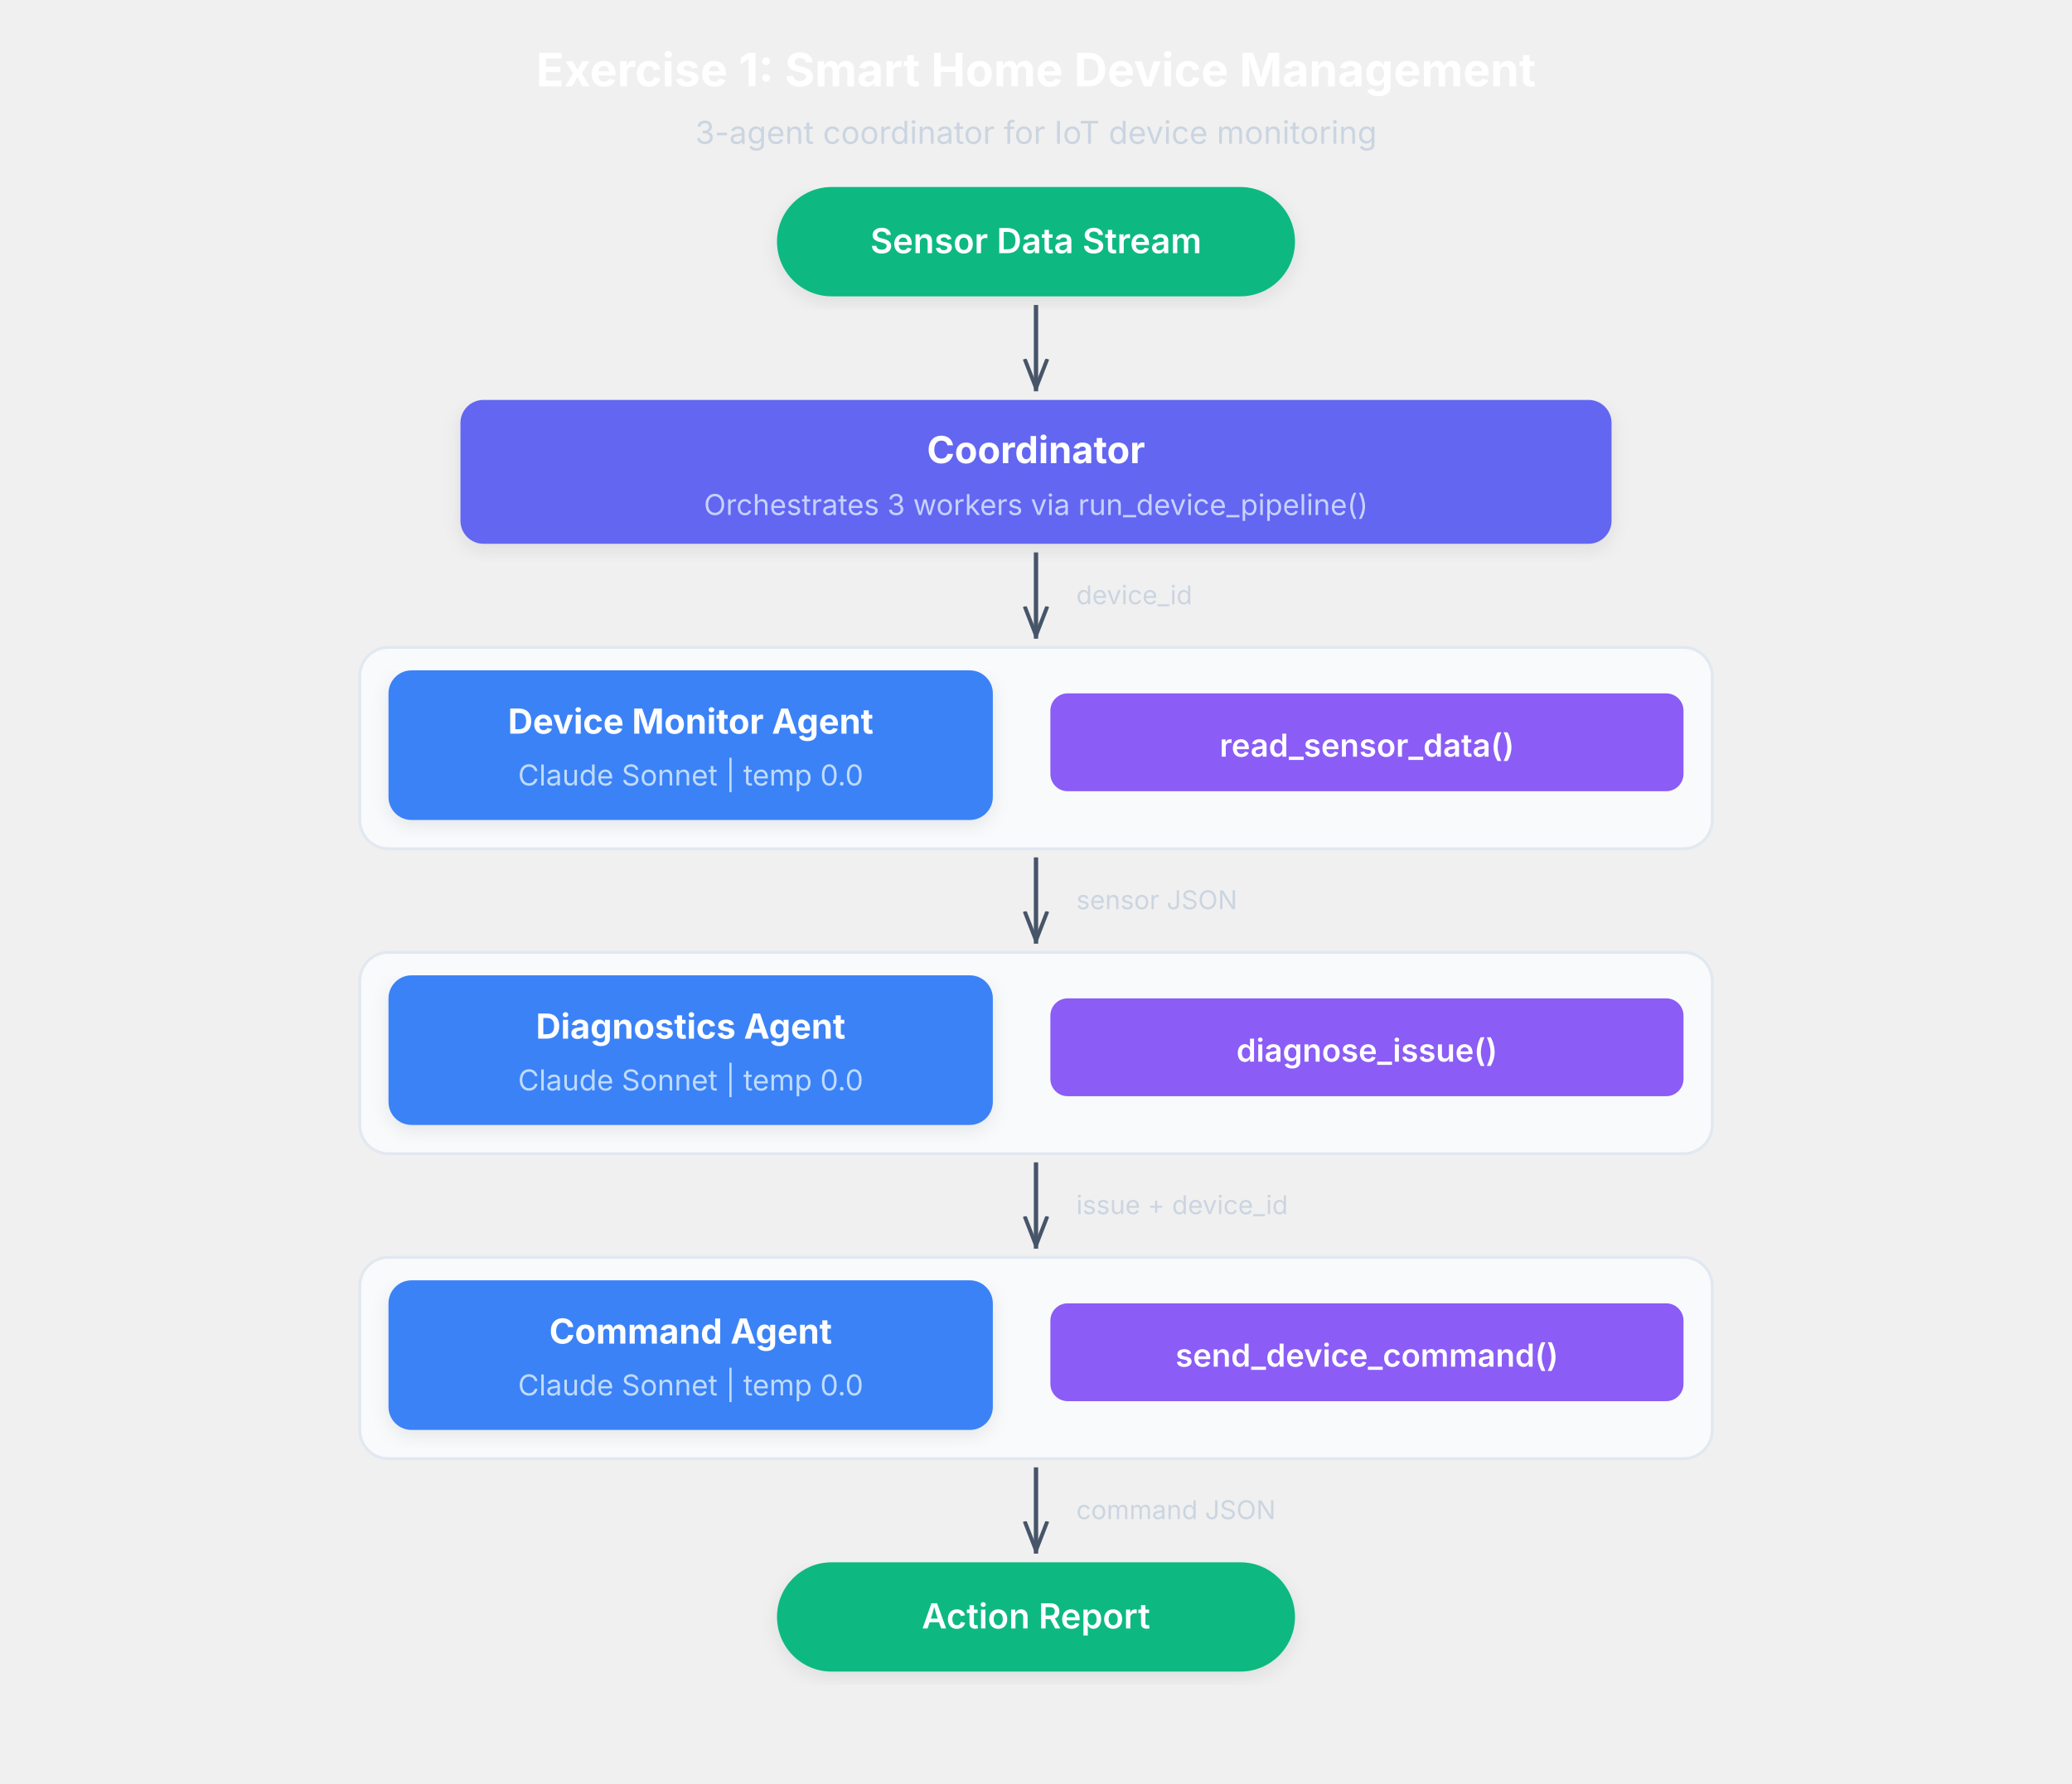
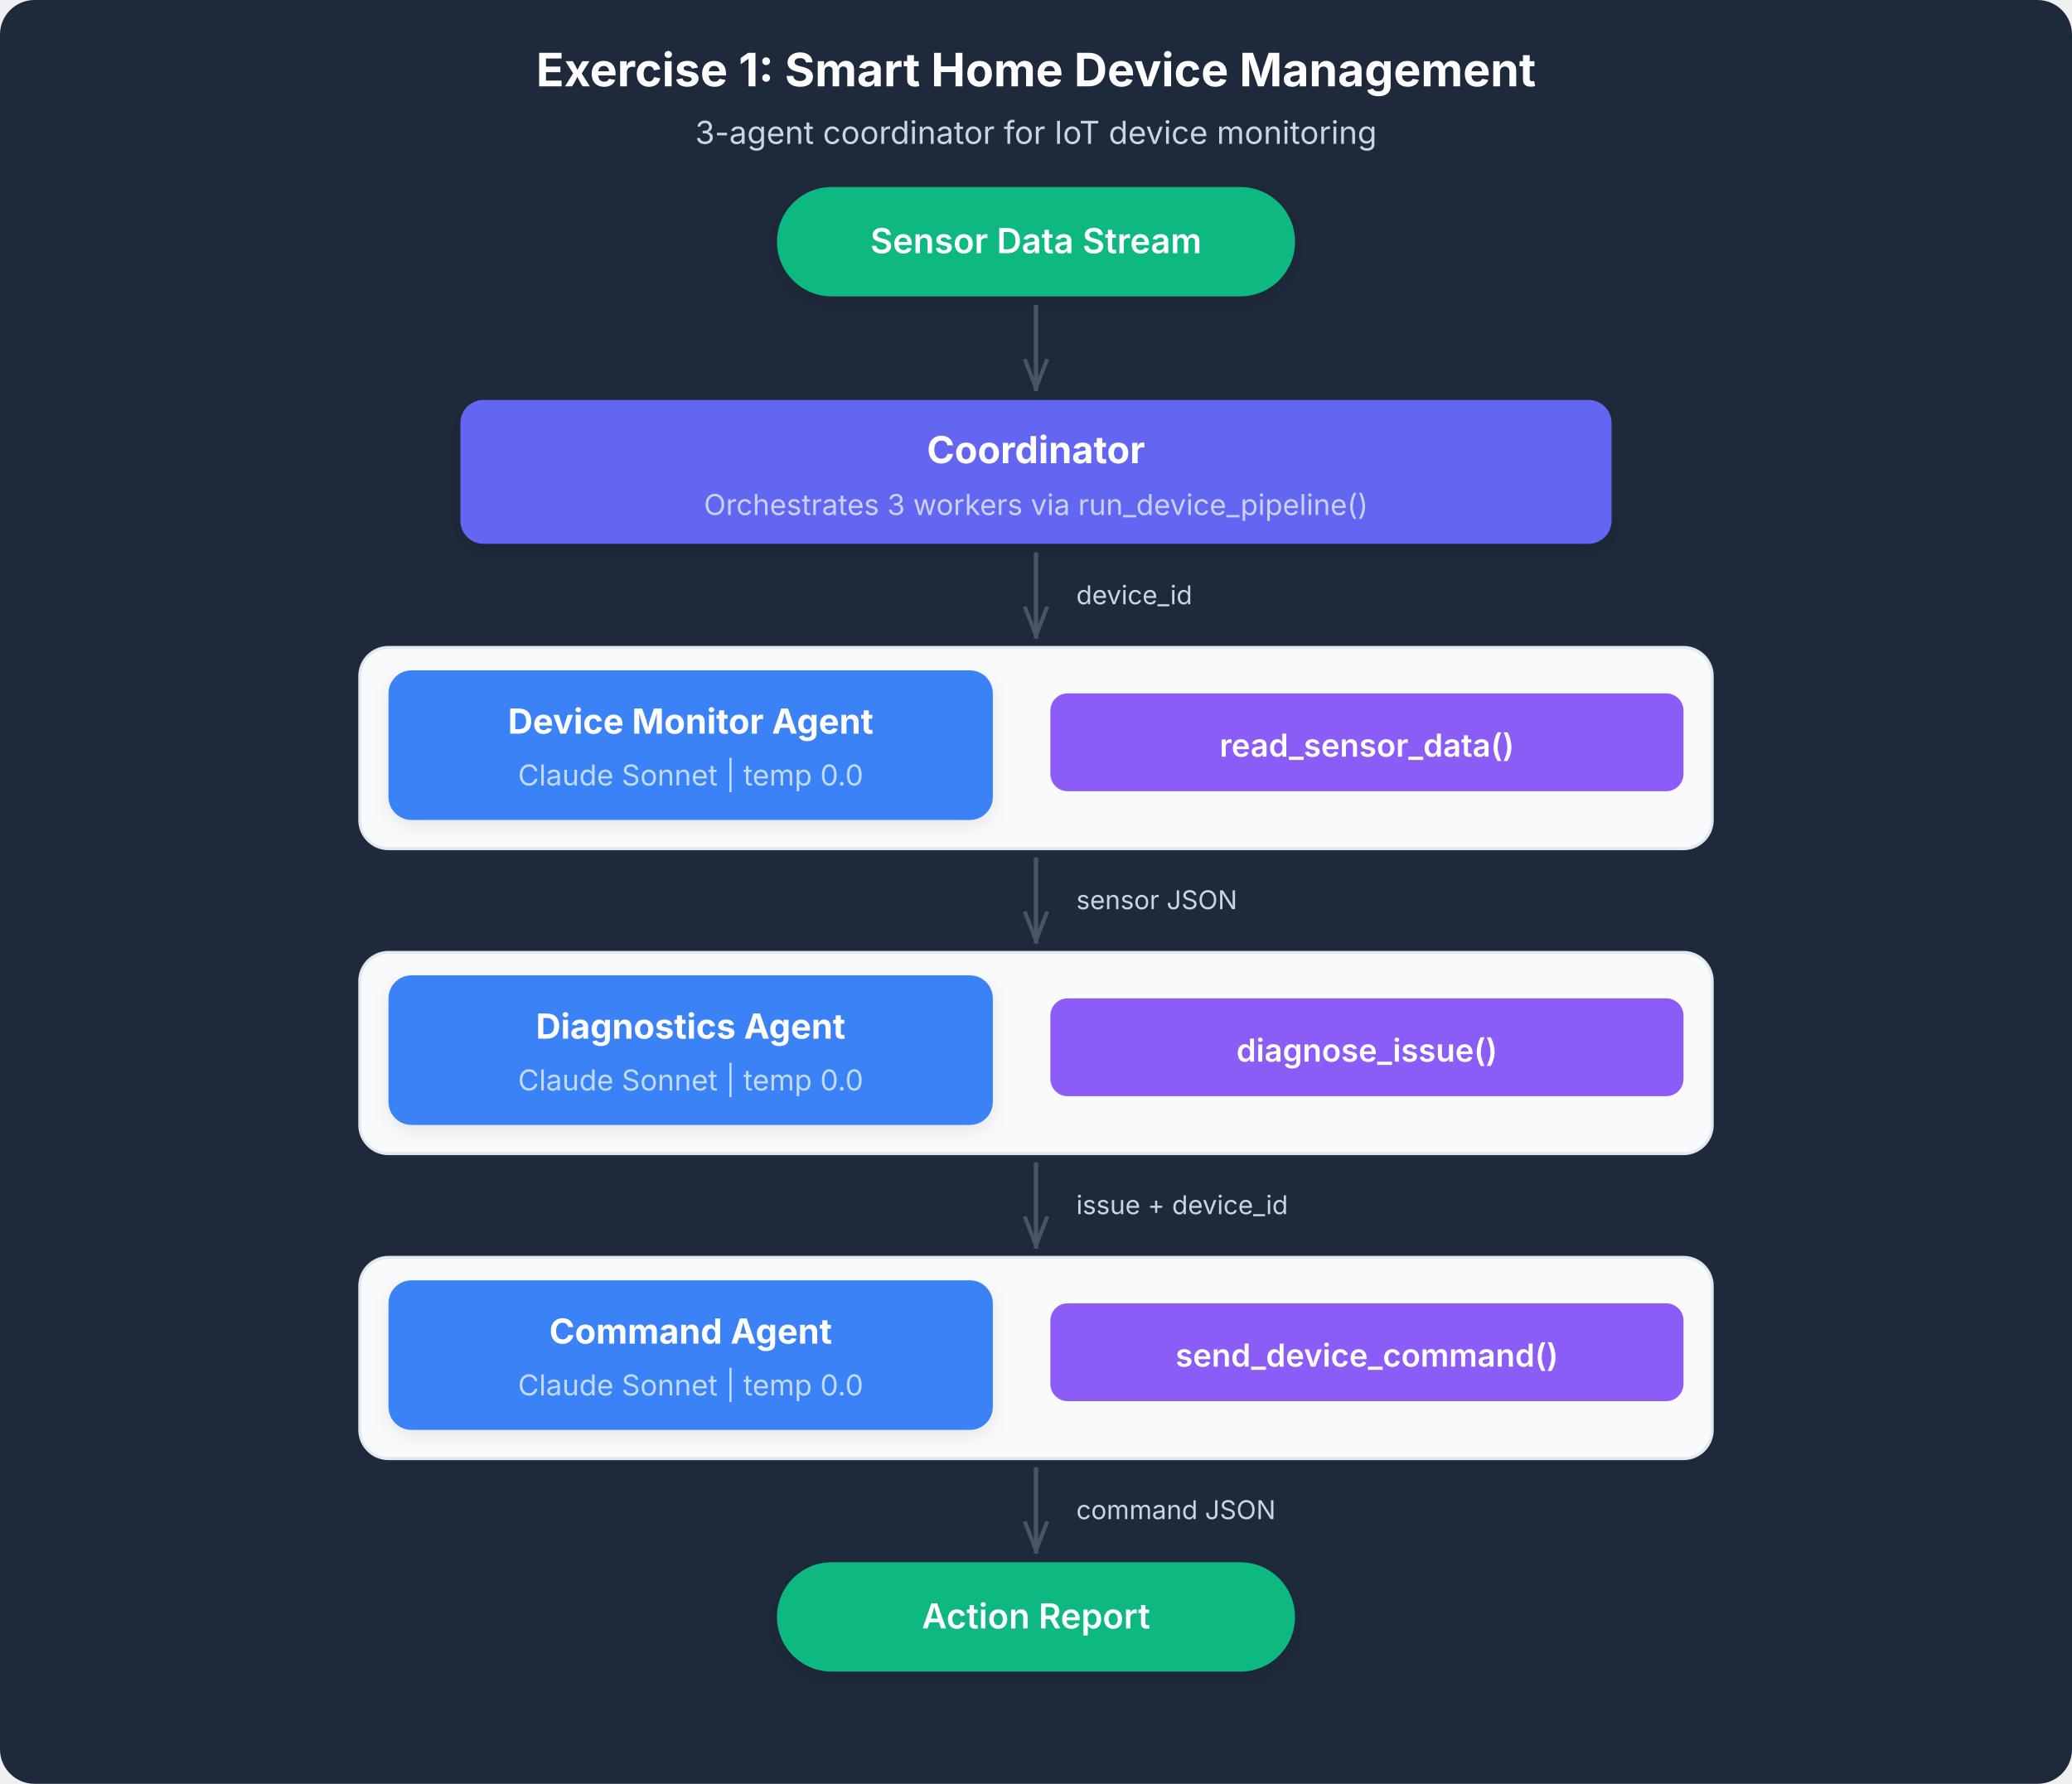
<svg xmlns="http://www.w3.org/2000/svg" viewBox="0 0 720 620" font-family="system-ui, -apple-system, &quot;Segoe UI&quot;, sans-serif">
  <defs>
    <filter id="sh" x="-4%" y="-4%" width="108%" height="116%">
      <feDropShadow dx="0" dy="2" stdDeviation="3" flood-opacity="0.08" />
    </filter>
    <marker id="a" viewBox="0 0 10 8" refX="10" refY="4" markerWidth="8" markerHeight="6" orient="auto">
      <path d="M0,0.5 L9,4 L0,7.5" fill="none" stroke="#475569" stroke-width="1.2" stroke-linejoin="round" />
    </marker>
    <marker id="ah" viewBox="0 0 10 8" refX="10" refY="4" markerWidth="8" markerHeight="6" orient="auto">
      <path d="M0,0.5 L9,4 L0,7.5" fill="none" stroke="#475569" stroke-width="1.2" stroke-linejoin="round" />
    </marker>
  </defs>
+   <rect width="720" height="620" rx="12" fill="#1e293b" />
  <text x="360" y="30" text-anchor="middle" font-size="16" font-weight="700" fill="#ffffff">Exercise 1: Smart Home Device Management</text>
  <text x="360" y="50" text-anchor="middle" font-size="11" fill="#cbd5e1">3-agent coordinator for IoT device monitoring</text>
  <rect x="270" y="65" width="180" height="38" rx="19" fill="#10b981" filter="url(#sh)" />
  <text x="360" y="88" text-anchor="middle" font-size="12" font-weight="600" fill="white">Sensor Data Stream</text>
  <rect x="160" y="139" width="400" height="50" rx="8" fill="#6366f1" filter="url(#sh)" />
  <text x="360" y="161" text-anchor="middle" font-size="13" font-weight="700" fill="white">Coordinator</text>
  <text x="360" y="179" text-anchor="middle" font-size="10" fill="#c7d2fe">Orchestrates 3 workers via run_device_pipeline()</text>
  <rect x="125" y="225" width="470" height="70" rx="10" fill="#f8fafc" stroke="#e2e8f0" stroke-width="1" />
  <rect x="135" y="233" width="210" height="52" rx="8" fill="#3b82f6" filter="url(#sh)" />
  <text x="240" y="255" text-anchor="middle" font-size="12" font-weight="700" fill="white">Device Monitor Agent</text>
  <text x="240" y="273" text-anchor="middle" font-size="10" fill="#bfdbfe">Claude Sonnet | temp 0.0</text>
  <rect x="365" y="241" width="220" height="34" rx="6" fill="#8b5cf6" />
  <text x="475" y="263" text-anchor="middle" font-size="11" font-weight="600" fill="white">read_sensor_data()</text>
  <rect x="125" y="331" width="470" height="70" rx="10" fill="#f8fafc" stroke="#e2e8f0" stroke-width="1" />
  <rect x="135" y="339" width="210" height="52" rx="8" fill="#3b82f6" filter="url(#sh)" />
  <text x="240" y="361" text-anchor="middle" font-size="12" font-weight="700" fill="white">Diagnostics Agent</text>
  <text x="240" y="379" text-anchor="middle" font-size="10" fill="#bfdbfe">Claude Sonnet | temp 0.0</text>
  <rect x="365" y="347" width="220" height="34" rx="6" fill="#8b5cf6" />
  <text x="475" y="369" text-anchor="middle" font-size="11" font-weight="600" fill="white">diagnose_issue()</text>
  <rect x="125" y="437" width="470" height="70" rx="10" fill="#f8fafc" stroke="#e2e8f0" stroke-width="1" />
  <rect x="135" y="445" width="210" height="52" rx="8" fill="#3b82f6" filter="url(#sh)" />
  <text x="240" y="467" text-anchor="middle" font-size="12" font-weight="700" fill="white">Command Agent</text>
  <text x="240" y="485" text-anchor="middle" font-size="10" fill="#bfdbfe">Claude Sonnet | temp 0.0</text>
  <rect x="365" y="453" width="220" height="34" rx="6" fill="#8b5cf6" />
  <text x="475" y="475" text-anchor="middle" font-size="11" font-weight="600" fill="white">send_device_command()</text>
  <rect x="270" y="543" width="180" height="38" rx="19" fill="#10b981" filter="url(#sh)" />
  <text x="360" y="566" text-anchor="middle" font-size="12" font-weight="600" fill="white">Action Report</text>
  <rect x="192" y="621" width="14" height="14" rx="3" fill="#6366f1" />
  <text x="210" y="632" font-size="10" fill="#e2e8f0">Coordinator</text>
  <rect x="297" y="621" width="14" height="14" rx="3" fill="#3b82f6" />
  <text x="315" y="632" font-size="10" fill="#e2e8f0">Agent</text>
  <rect x="360" y="621" width="14" height="14" rx="3" fill="#8b5cf6" />
  <text x="378" y="632" font-size="10" fill="#e2e8f0">Tool</text>
  <rect x="416" y="621" width="14" height="14" rx="3" fill="#10b981" />
  <text x="434" y="632" font-size="10" fill="#e2e8f0">Input/Output</text>
  <g id="arrows">
    <line x1="360" y1="106" x2="360" y2="136" stroke="#475569" stroke-width="1.5" marker-end="url(#a)" />
    <line x1="360" y1="192" x2="360" y2="222" stroke="#475569" stroke-width="1.5" marker-end="url(#a)" />
    <text x="374" y="210" font-size="9" fill="#cbd5e1">device_id</text>
    <line x1="360" y1="298" x2="360" y2="328" stroke="#475569" stroke-width="1.5" marker-end="url(#a)" />
    <text x="374" y="316" font-size="9" fill="#cbd5e1">sensor JSON</text>
    <line x1="360" y1="404" x2="360" y2="434" stroke="#475569" stroke-width="1.5" marker-end="url(#a)" />
    <text x="374" y="422" font-size="9" fill="#cbd5e1">issue + device_id</text>
    <line x1="360" y1="510" x2="360" y2="540" stroke="#475569" stroke-width="1.5" marker-end="url(#a)" />
    <text x="374" y="528" font-size="9" fill="#cbd5e1">command JSON</text>
  </g>
</svg>
